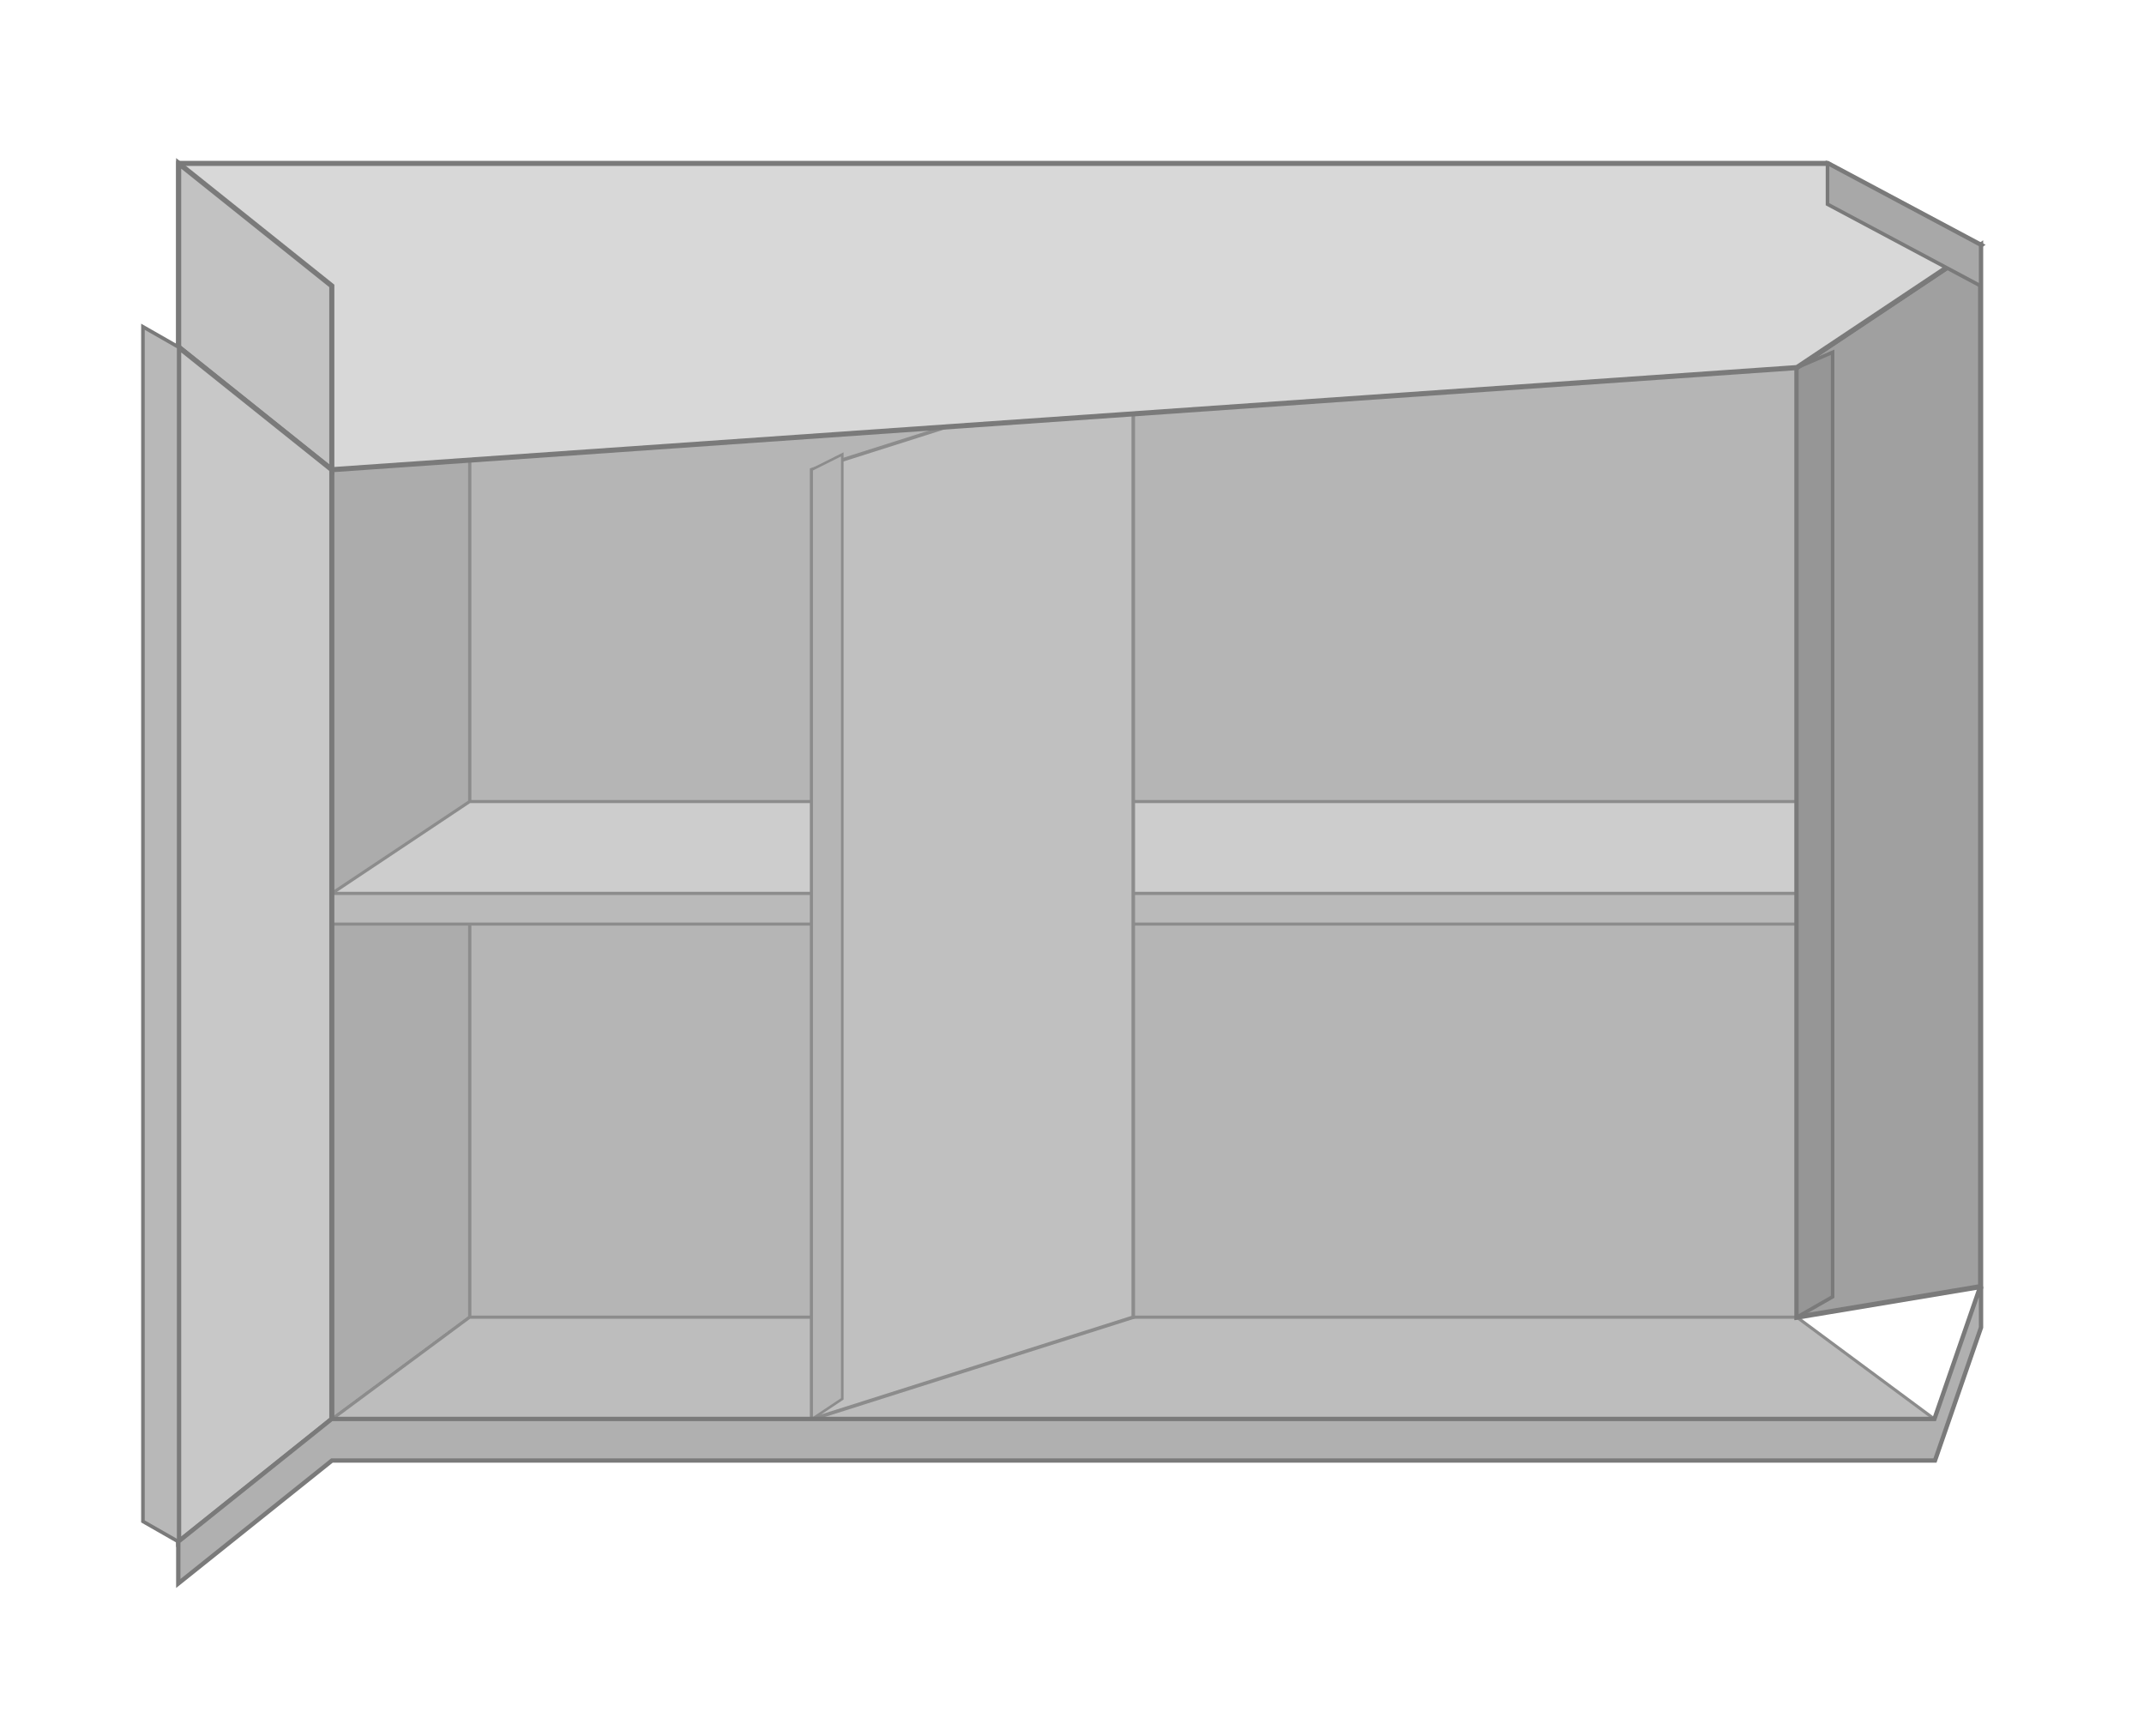
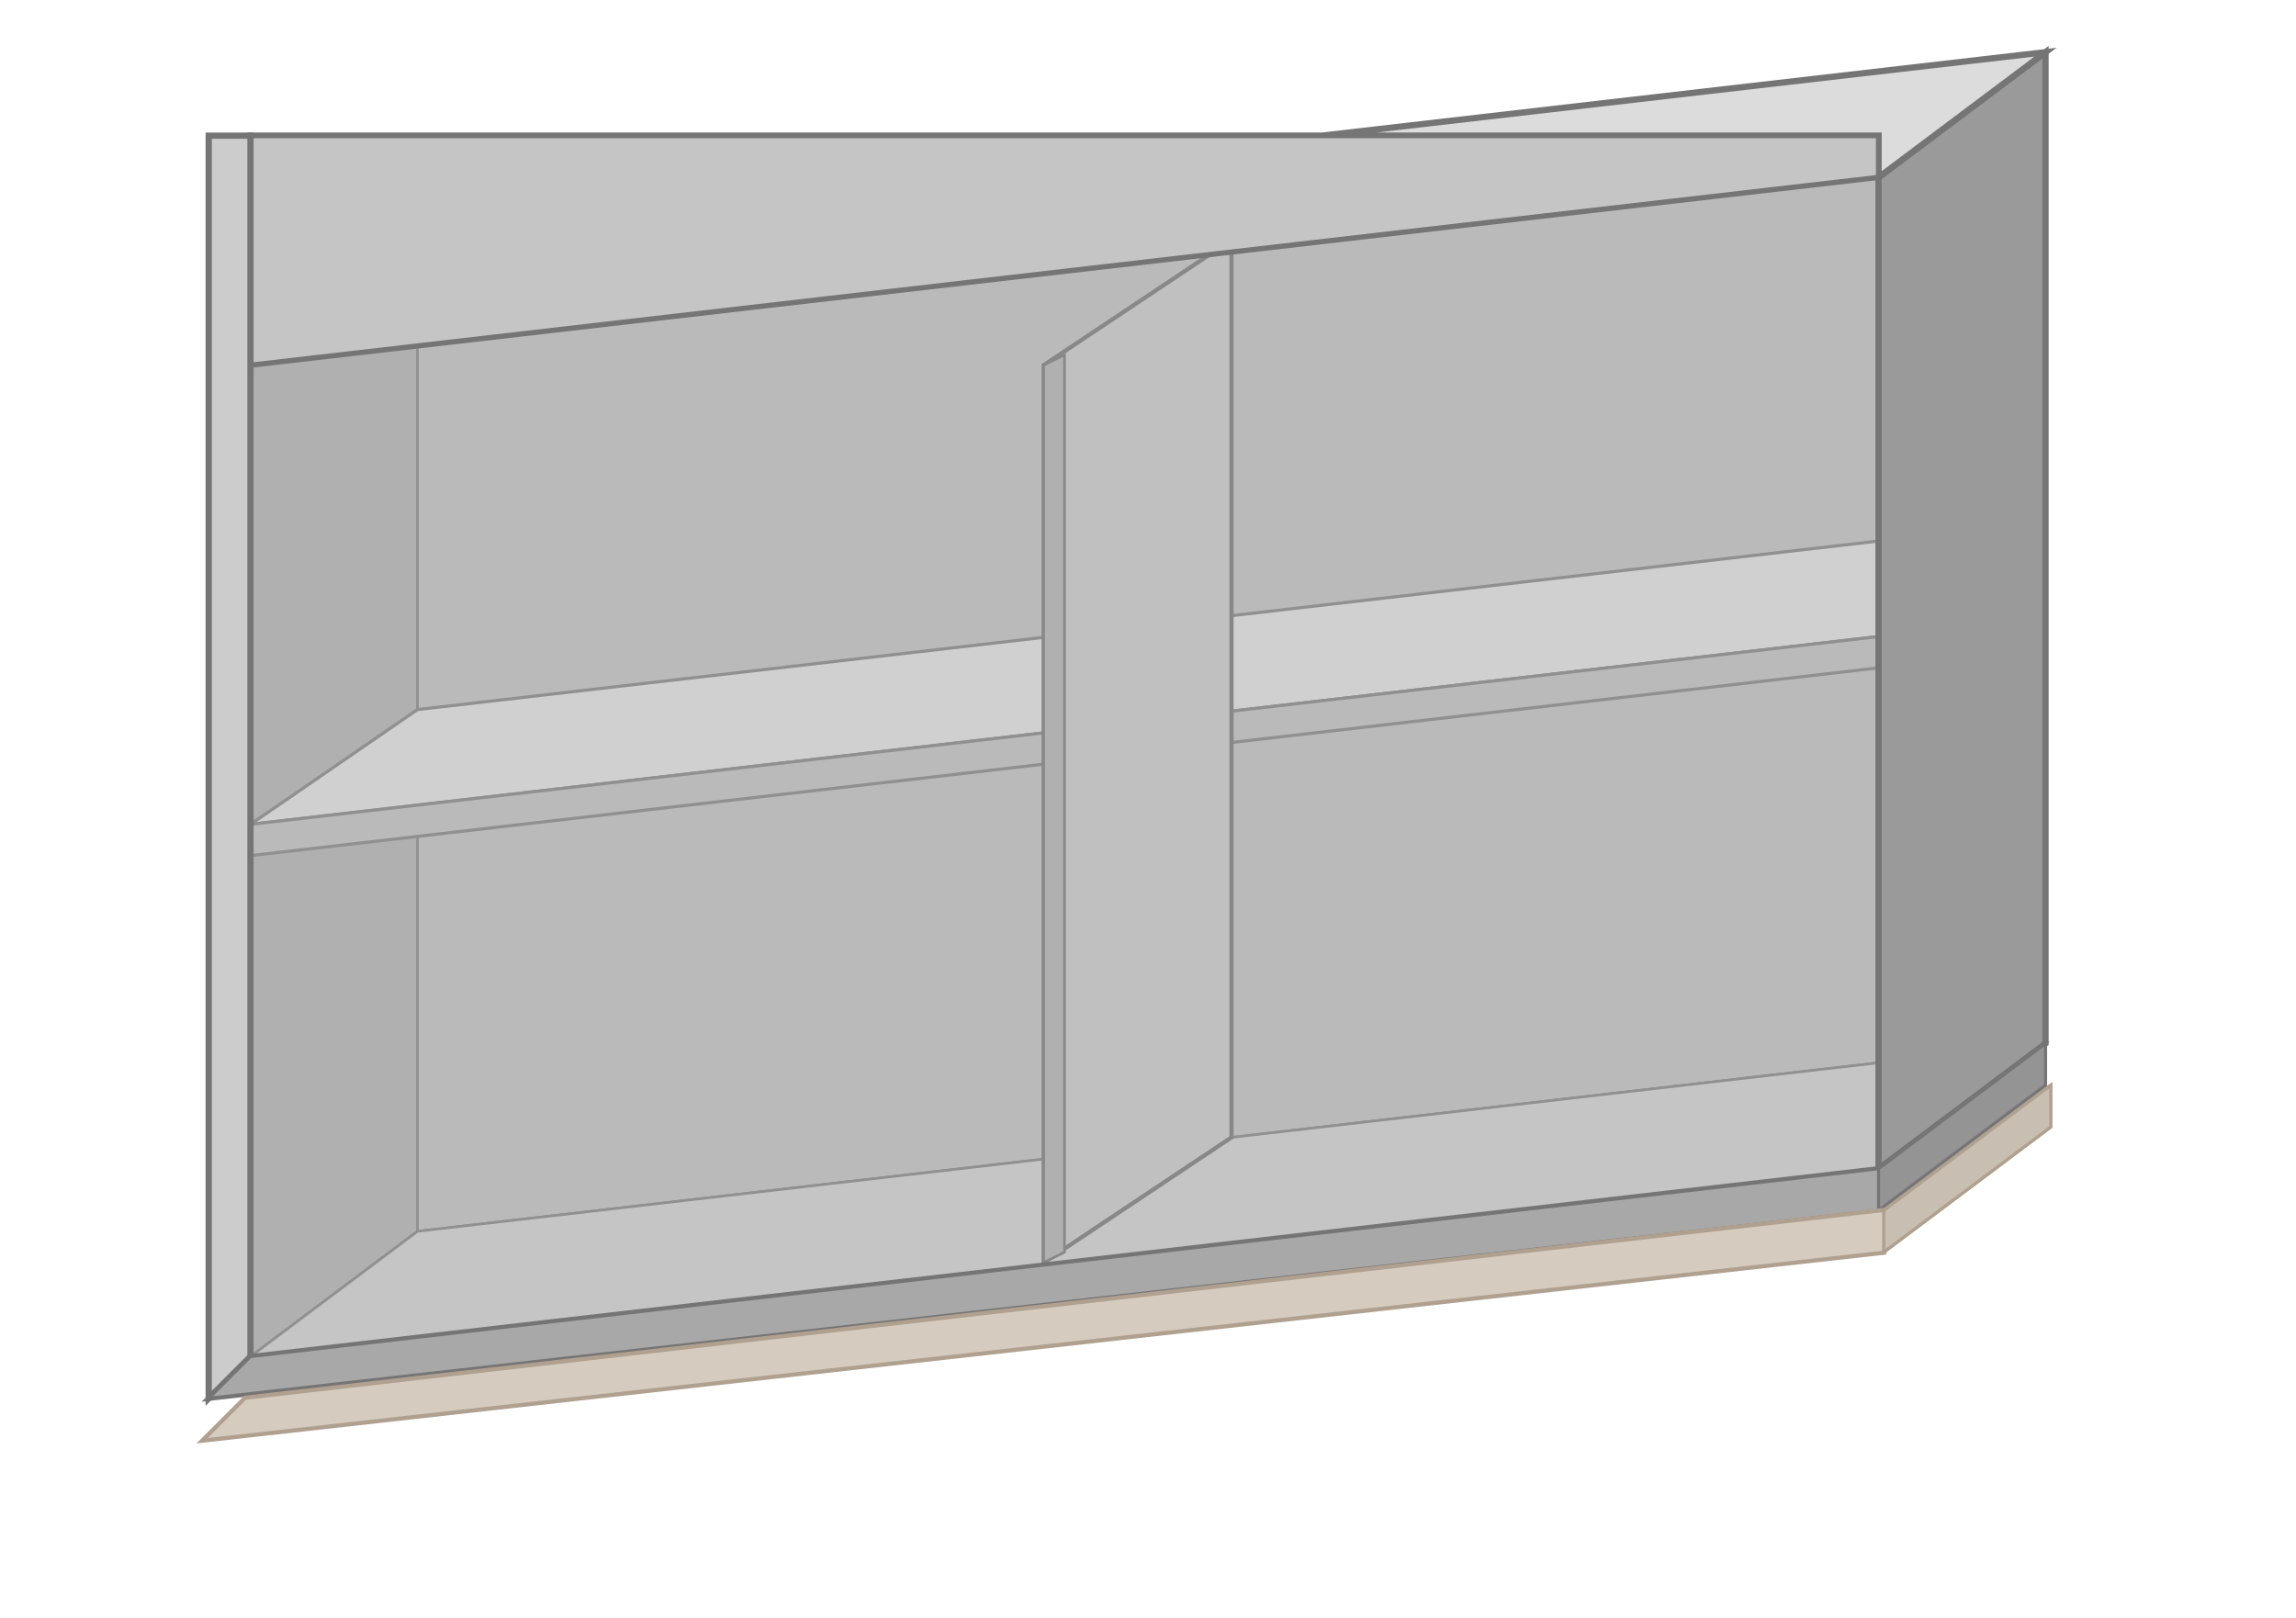
- <svg xmlns="http://www.w3.org/2000/svg" viewBox="0 0 420 340" width="420" height="340">
-   <polygon fill="#B5B5B5" stroke="#8C8C8C" stroke-width="0.6" points="92,72 352,72 352,258 92,258" />
-   <polygon fill="#ACACAC" stroke="#8C8C8C" stroke-width="0.6" points="65,92 92,72 92,258 65,278" />
-   <polygon fill="#BDBDBD" stroke="#8C8C8C" stroke-width="0.6" points="65,278 92,258 352,258 379,278" />
-   <polygon fill="#CDCDCD" stroke="#8C8C8C" stroke-width="0.6" points="65,175 92,157 222,157 222,175" />
-   <polygon fill="#BABABA" stroke="#8C8C8C" stroke-width="0.6" points="65,175 222,175 222,181 65,181" />
-   <polygon fill="#CDCDCD" stroke="#8C8C8C" stroke-width="0.6" points="165,175 222,157 352,157 379,175" />
-   <polygon fill="#BABABA" stroke="#8C8C8C" stroke-width="0.6" points="165,175 379,175 379,181 165,181" />
-   <polygon fill="#C0C0C0" stroke="#8C8C8C" stroke-width="0.7" points="159,92 222,72 222,258 159,278" />
-   <polygon fill="#B5B5B5" stroke="#8C8C8C" stroke-width="0.5" points="159,92 159,278 165,274 165,89" />
-   <polygon fill="#A0A0A0" stroke="#7A7A7A" stroke-width="1" points="352,72 388,48 388,252 352,258" />
-   <polygon fill="#969696" stroke="#7A7A7A" stroke-width="0.7" points="352,72 352,258 359,254 359,69" />
-   <polygon fill="#D8D8D8" stroke="#7A7A7A" stroke-width="1" points="35,68 65,92 352,72 388,48 358,32 35,32" />
-   <polygon fill="#C2C2C2" stroke="#7A7A7A" stroke-width="1" points="35,32 35,68 65,92 65,56" />
-   <polygon fill="#A8A8A8" stroke="#7A7A7A" stroke-width="0.7" points="358,32 388,48 388,56 358,40" />
-   <polygon fill="#C8C8C8" stroke="#7A7A7A" stroke-width="1" points="35,68 65,92 65,278 35,302" />
-   <polygon fill="#B8B8B8" stroke="#7A7A7A" stroke-width="0.7" points="28,64 35,68 35,302 28,298" />
-   <polygon fill="#C2C2C2" stroke="#7A7A7A" stroke-width="1" points="35,302 65,278 379,278 388,252 388,260 379,286 65,286 35,310" />
-   <polygon fill="#B0B0B0" stroke="#7A7A7A" stroke-width="0.7" points="35,310 65,286 379,286 388,260 388,252 379,278 65,278 35,302" />
+ <svg xmlns="http://www.w3.org/2000/svg" viewBox="0 0 440 310" width="440" height="310">
+   <polygon fill="#BABABA" stroke="#909090" stroke-width="0.5" points="80,46 392,10 392,200 80,236" />
+   <polygon fill="#B0B0B0" stroke="#909090" stroke-width="0.5" points="48,70 80,46 80,236 48,260" />
+   <polygon fill="#C5C5C5" stroke="#909090" stroke-width="0.5" points="48,260 80,236 392,200 360,224" />
+   <polygon fill="#D0D0D0" stroke="#909090" stroke-width="0.6" points="48,158 80,136 392,100 360,122" />
+   <polygon fill="#BABABA" stroke="#909090" stroke-width="0.6" points="48,158 360,122 360,128 48,164" />
+   <polygon fill="#C0C0C0" stroke="#888" stroke-width="0.8" points="200,70 236,46 236,218 200,242" />
+   <polygon fill="#B0B0B0" stroke="#888" stroke-width="0.5" points="200,70 200,242 204,240 204,68" />
+   <polygon fill="#9A9A9A" stroke="#757575" stroke-width="1.2" points="360,34 392,10 392,200 360,224" />
+   <polygon fill="#DCDCDC" stroke="#757575" stroke-width="1.2" points="48,70 80,46 392,10 360,34 360,26 48,26" />
+   <polygon fill="#C5C5C5" stroke="#757575" stroke-width="1" points="48,26 48,70 360,34 360,26" />
+   <polygon fill="#CCCCCC" stroke="#757575" stroke-width="1.2" points="40,26 48,26 48,260 40,268" />
+   <polygon fill="#C5C5C5" stroke="#757575" stroke-width="1" points="40,268 48,260 360,224 360,232" />
+   <polygon fill="#A8A8A8" stroke="#757575" stroke-width="0.6" points="40,268 360,232 392,208 392,200 360,224 48,260 40,268" />
+   <polygon fill="#949494" stroke="#757575" stroke-width="0.6" points="360,224 360,232 392,208 392,200" />
+   <polygon fill="#E2D9CD" stroke="#B0A090" stroke-width="1" points="39,276 47,268 361,232 361,240" />
+   <polygon fill="#D5CCBF" stroke="#B0A090" stroke-width="0.6" points="39,276 361,240 393,216 393,208 361,232 47,268 39,276" />
+   <polygon fill="#C8BFB2" stroke="#B0A090" stroke-width="0.6" points="361,232 361,240 393,216 393,208" />
</svg>
